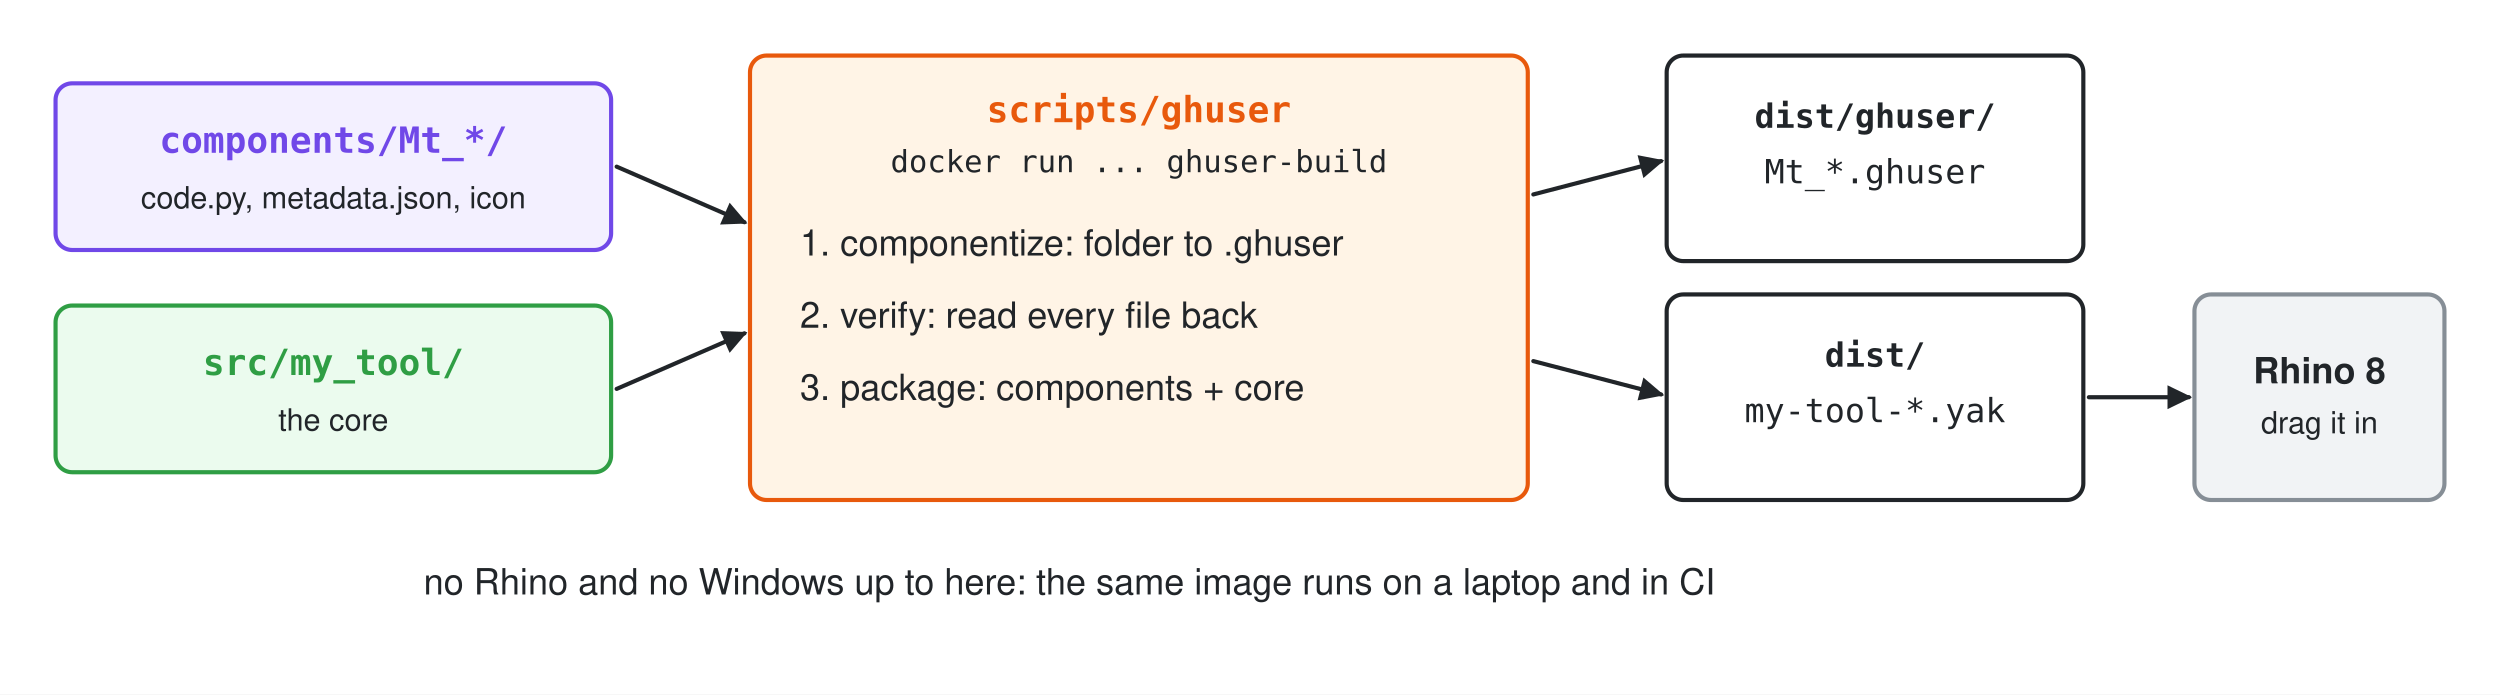
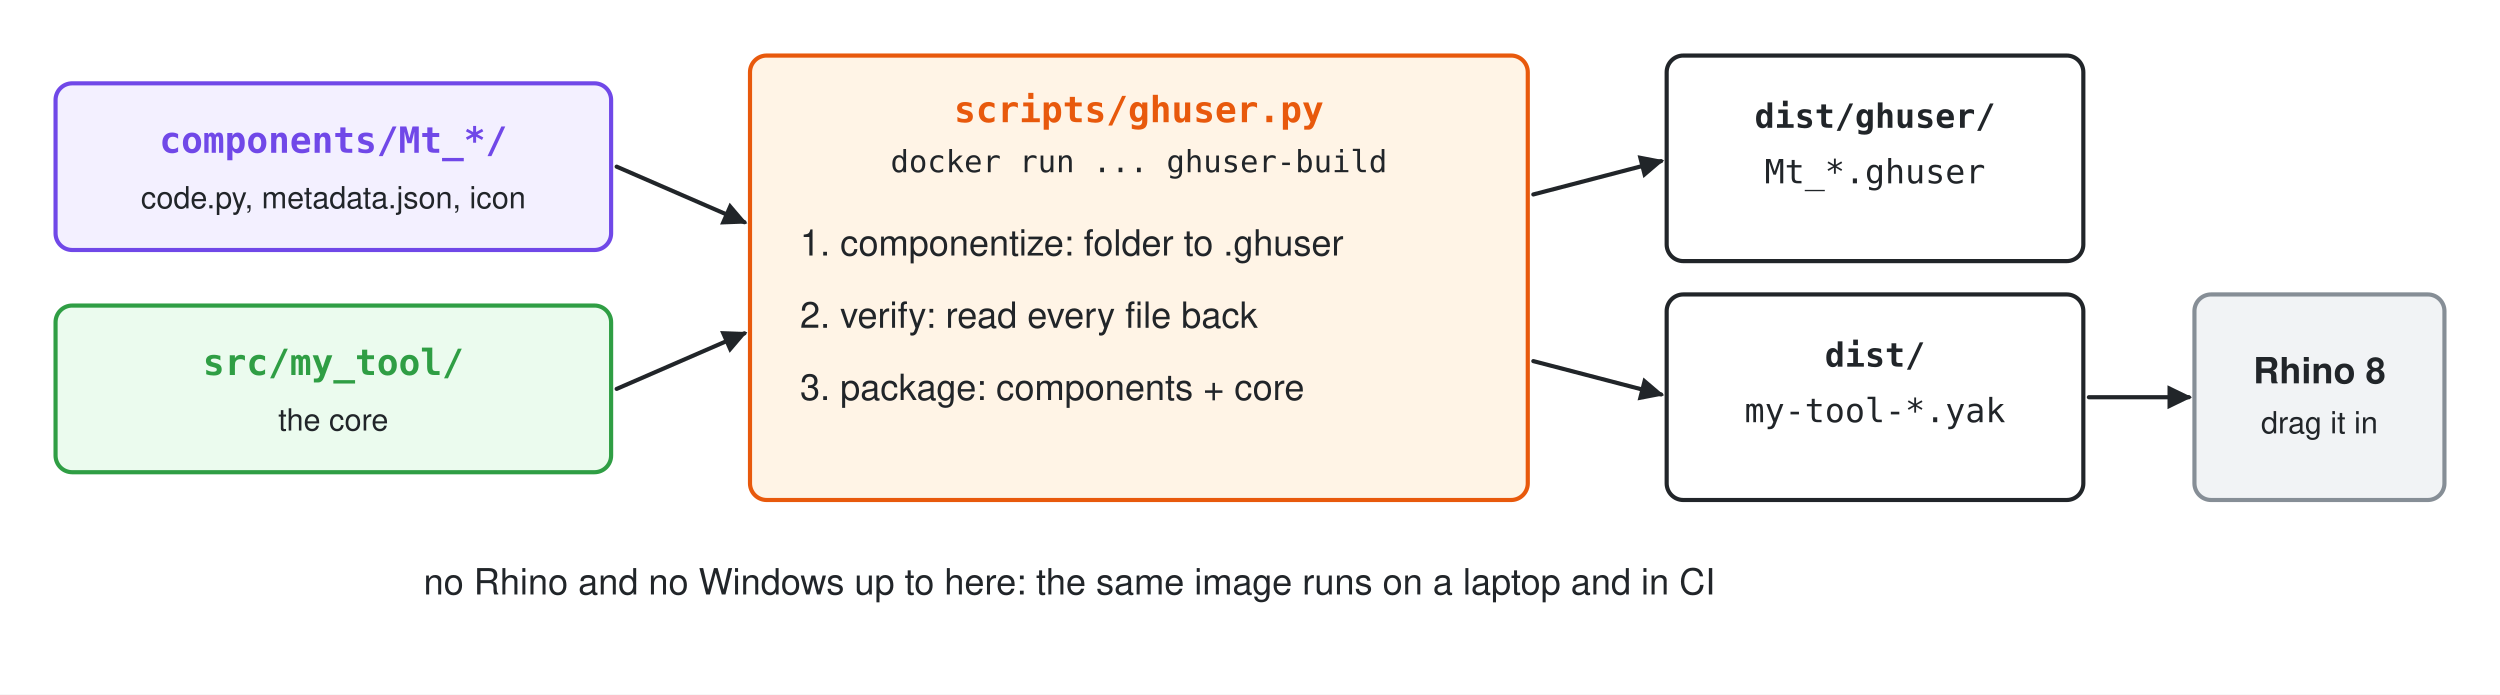
<svg xmlns="http://www.w3.org/2000/svg" width="900" height="250" viewBox="0 0 900 250" font-family="Helvetica, Arial, sans-serif">
  <rect width="100%" height="100%" fill="white" />
  <rect x="20.0" y="30.0" width="200.0" height="60.0" rx="6" fill="#f3f0ff" stroke="#7048e8" stroke-width="1.5" />
  <text x="120.0" y="55.0" font-size="13" fill="#7048e8" text-anchor="middle" font-weight="bold" xml:space="preserve" font-family="Menlo, Consolas, monospace">components/Mt_*/</text>
  <text x="120.0" y="75.0" font-size="11" fill="#212529" text-anchor="middle" font-weight="normal" xml:space="preserve">code.py, metadata.json, icon</text>
  <rect x="20.0" y="110.0" width="200.0" height="60.0" rx="6" fill="#ebfbee" stroke="#2f9e44" stroke-width="1.5" />
  <text x="120.0" y="135.0" font-size="13" fill="#2f9e44" text-anchor="middle" font-weight="bold" xml:space="preserve" font-family="Menlo, Consolas, monospace">src/my_tool/</text>
  <text x="120.0" y="155.0" font-size="11" fill="#212529" text-anchor="middle" font-weight="normal" xml:space="preserve">the core</text>
  <rect x="270.0" y="20.0" width="280.0" height="160.0" rx="6" fill="#fff4e6" stroke="#e8590c" stroke-width="1.5" />
-   <text x="410.0" y="44.0" font-size="13" fill="#e8590c" text-anchor="middle" font-weight="bold" xml:space="preserve" font-family="Menlo, Consolas, monospace">scripts/ghuser</text>
+   <text x="410.0" y="44.0" font-size="13" fill="#e8590c" text-anchor="middle" font-weight="bold" xml:space="preserve" font-family="Menlo, Consolas, monospace">scripts/ghuser.py</text>
  <text x="410.0" y="62.0" font-size="11" fill="#212529" text-anchor="middle" font-weight="normal" xml:space="preserve" font-family="Menlo, Consolas, monospace">docker run ... ghuser-build</text>
  <text x="288.0" y="92.0" font-size="13" fill="#212529" text-anchor="start" font-weight="normal" xml:space="preserve">1. componentize: folder to .ghuser</text>
  <text x="288.0" y="118.0" font-size="13" fill="#212529" text-anchor="start" font-weight="normal" xml:space="preserve">2. verify: read every file back</text>
  <text x="288.0" y="144.0" font-size="13" fill="#212529" text-anchor="start" font-weight="normal" xml:space="preserve">3. package: components + core</text>
  <line x1="222.0" y1="60.0" x2="268.0" y2="80.0" stroke="#212529" stroke-width="1.5" stroke-linecap="round" />
  <polygon points="268.0,80.0 260.0,80.3 262.8,73.9" fill="#212529" stroke="#212529" />
  <line x1="222.0" y1="140.0" x2="268.0" y2="120.0" stroke="#212529" stroke-width="1.5" stroke-linecap="round" />
  <polygon points="268.0,120.0 262.8,126.1 260.0,119.7" fill="#212529" stroke="#212529" />
  <rect x="600.0" y="20.0" width="150.0" height="74.0" rx="6" fill="white" stroke="#212529" stroke-width="1.5" />
  <text x="675.0" y="46.0" font-size="12" fill="#212529" text-anchor="middle" font-weight="bold" xml:space="preserve" font-family="Menlo, Consolas, monospace">dist/ghuser/</text>
  <text x="675.0" y="66.0" font-size="12" fill="#212529" text-anchor="middle" font-weight="normal" xml:space="preserve" font-family="Menlo, Consolas, monospace">Mt_*.ghuser</text>
  <rect x="600.0" y="106.0" width="150.0" height="74.0" rx="6" fill="white" stroke="#212529" stroke-width="1.5" />
  <text x="675.0" y="132.0" font-size="12" fill="#212529" text-anchor="middle" font-weight="bold" xml:space="preserve" font-family="Menlo, Consolas, monospace">dist/</text>
  <text x="675.0" y="152.0" font-size="12" fill="#212529" text-anchor="middle" font-weight="normal" xml:space="preserve" font-family="Menlo, Consolas, monospace">my-tool-*.yak</text>
  <line x1="552.0" y1="70.0" x2="598.0" y2="58.0" stroke="#212529" stroke-width="1.5" stroke-linecap="round" />
  <polygon points="598.0,58.0 591.9,63.2 590.2,56.5" fill="#212529" stroke="#212529" />
  <line x1="552.0" y1="130.0" x2="598.0" y2="142.0" stroke="#212529" stroke-width="1.5" stroke-linecap="round" />
  <polygon points="598.0,142.0 590.2,143.5 591.9,136.8" fill="#212529" stroke="#212529" />
  <rect x="790.0" y="106.0" width="90.0" height="74.0" rx="6" fill="#f1f3f5" stroke="#868e96" stroke-width="1.5" />
  <text x="835.0" y="138.0" font-size="13" fill="#212529" text-anchor="middle" font-weight="bold" xml:space="preserve">Rhino 8</text>
  <text x="835.0" y="156.0" font-size="11" fill="#212529" text-anchor="middle" font-weight="normal" xml:space="preserve">drag it in</text>
  <line x1="752.0" y1="143.0" x2="788.0" y2="143.0" stroke="#212529" stroke-width="1.5" stroke-linecap="round" />
  <polygon points="788.0,143.0 780.8,146.5 780.8,139.5" fill="#212529" stroke="#212529" />
  <text x="385.0" y="214.0" font-size="13" fill="#212529" text-anchor="middle" font-weight="normal" xml:space="preserve">no Rhino and no Windows up to here: the same image runs on a laptop and in CI</text>
</svg>
